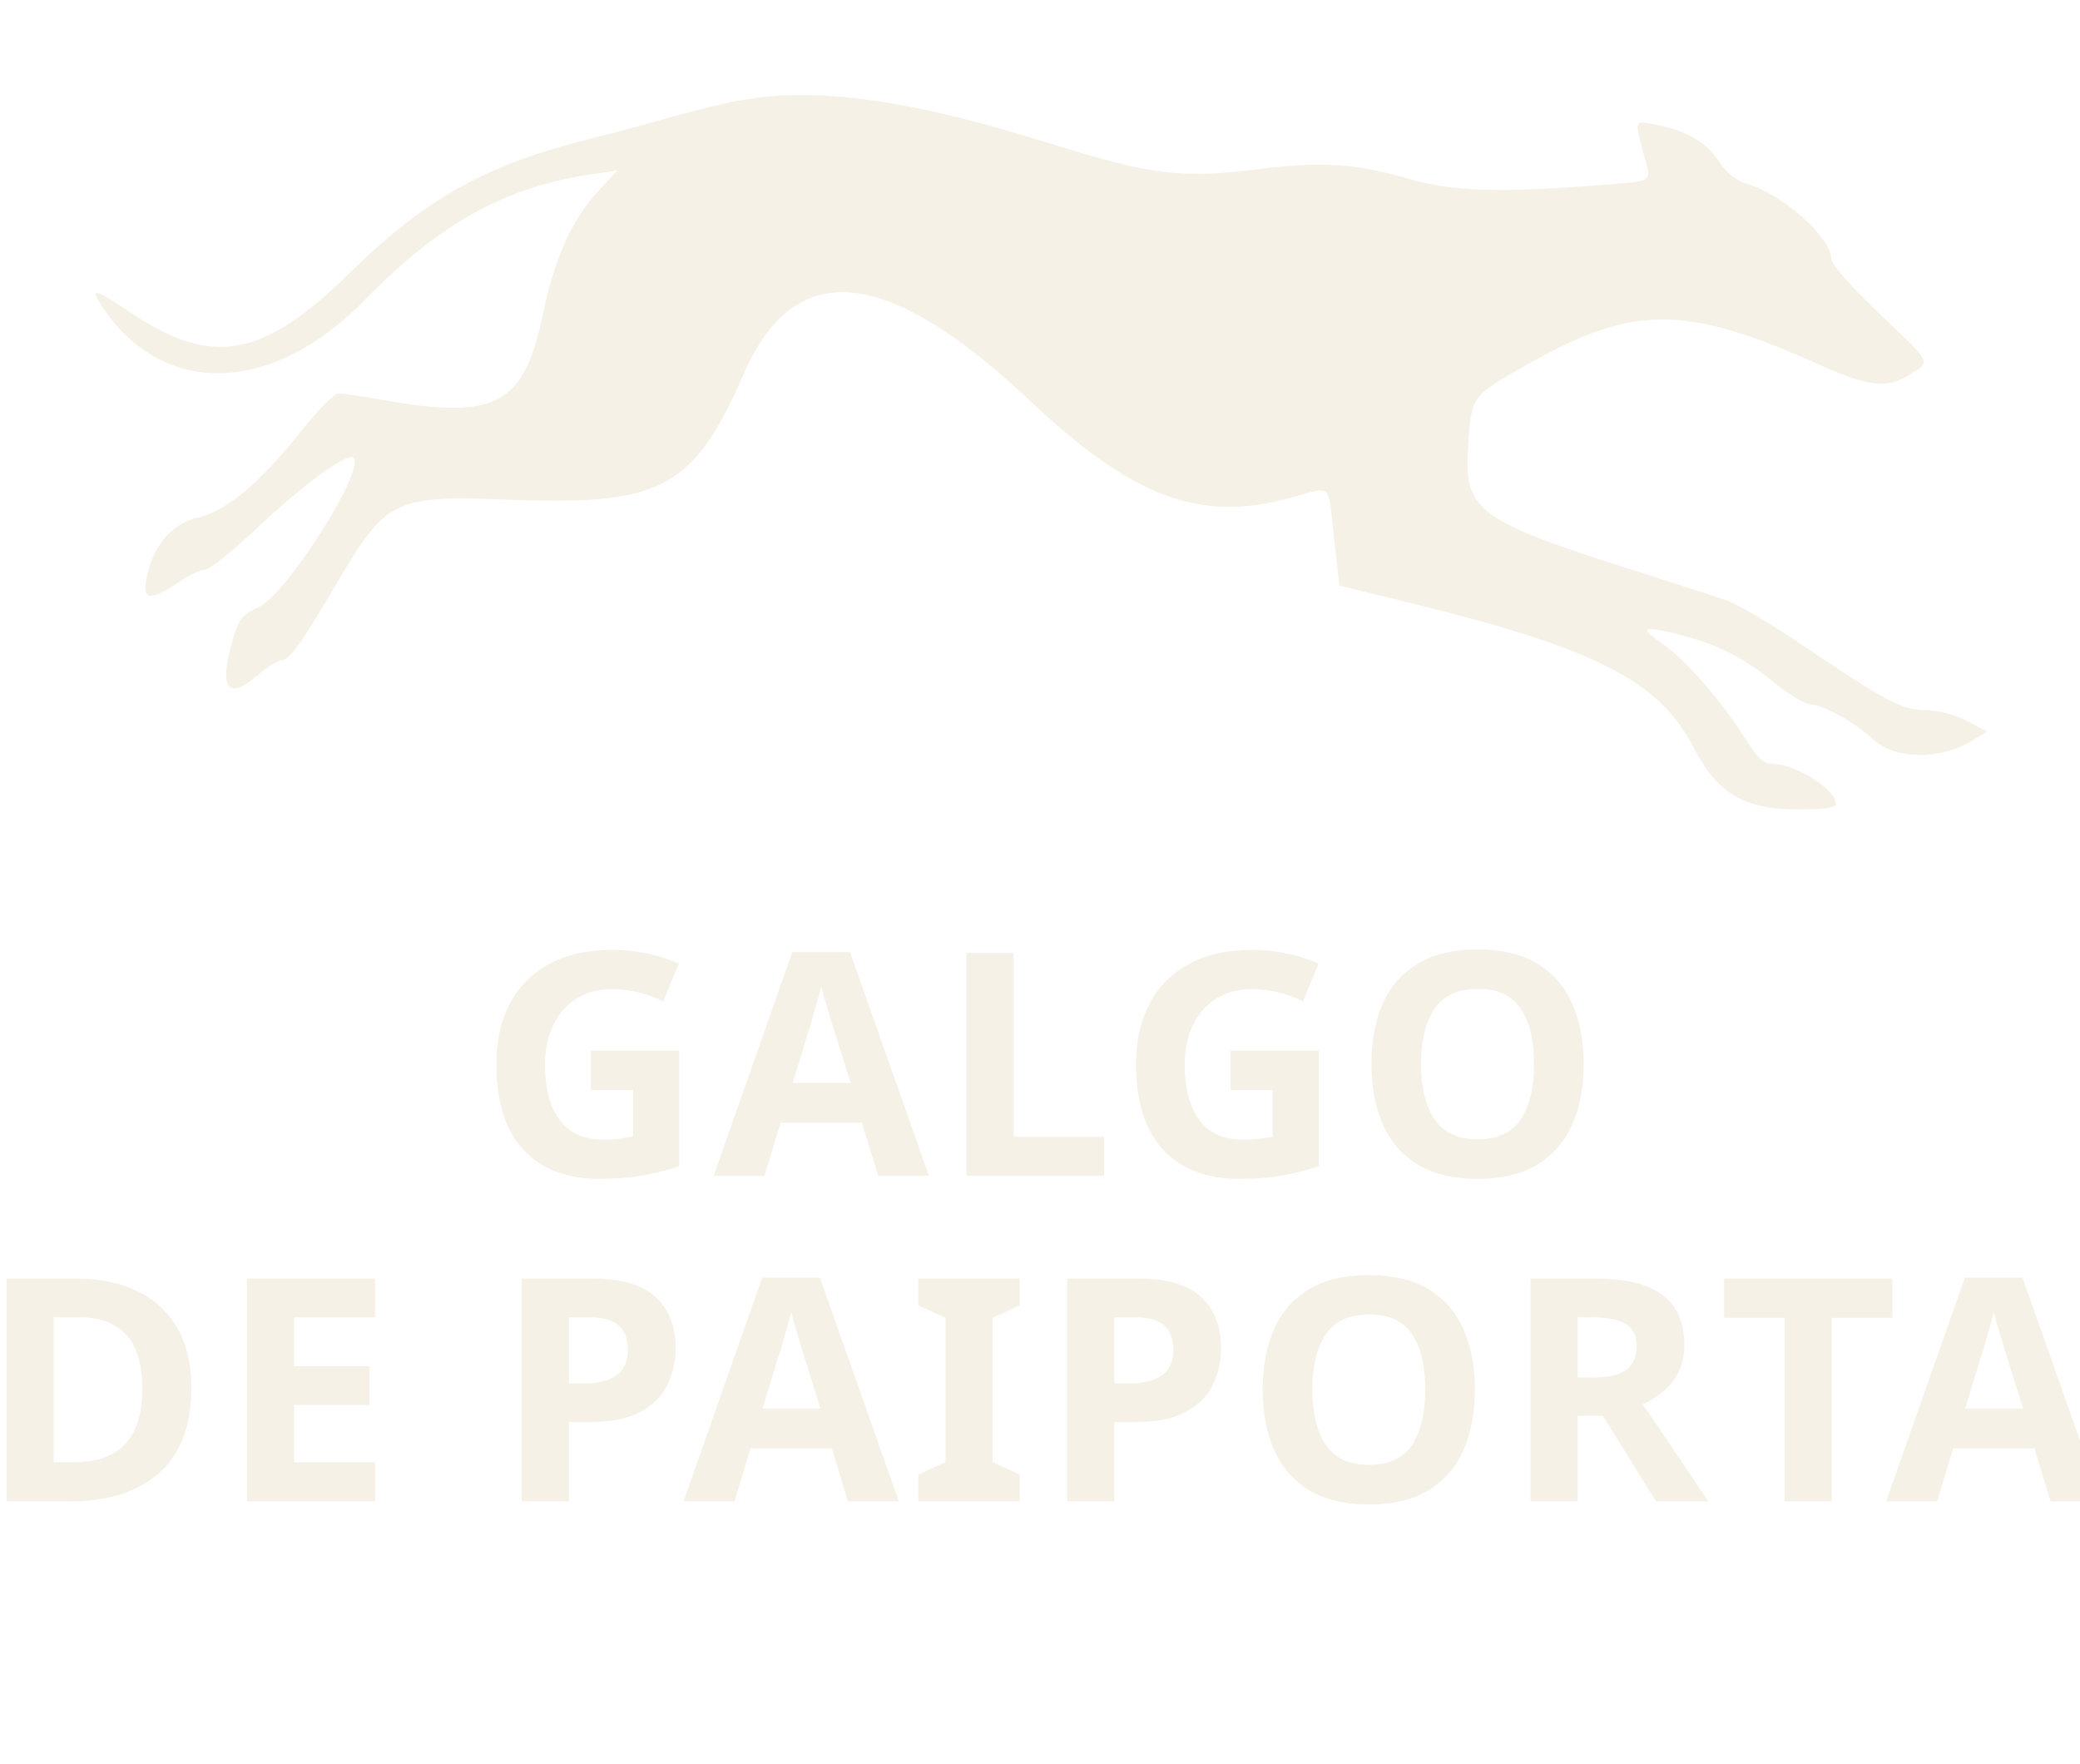
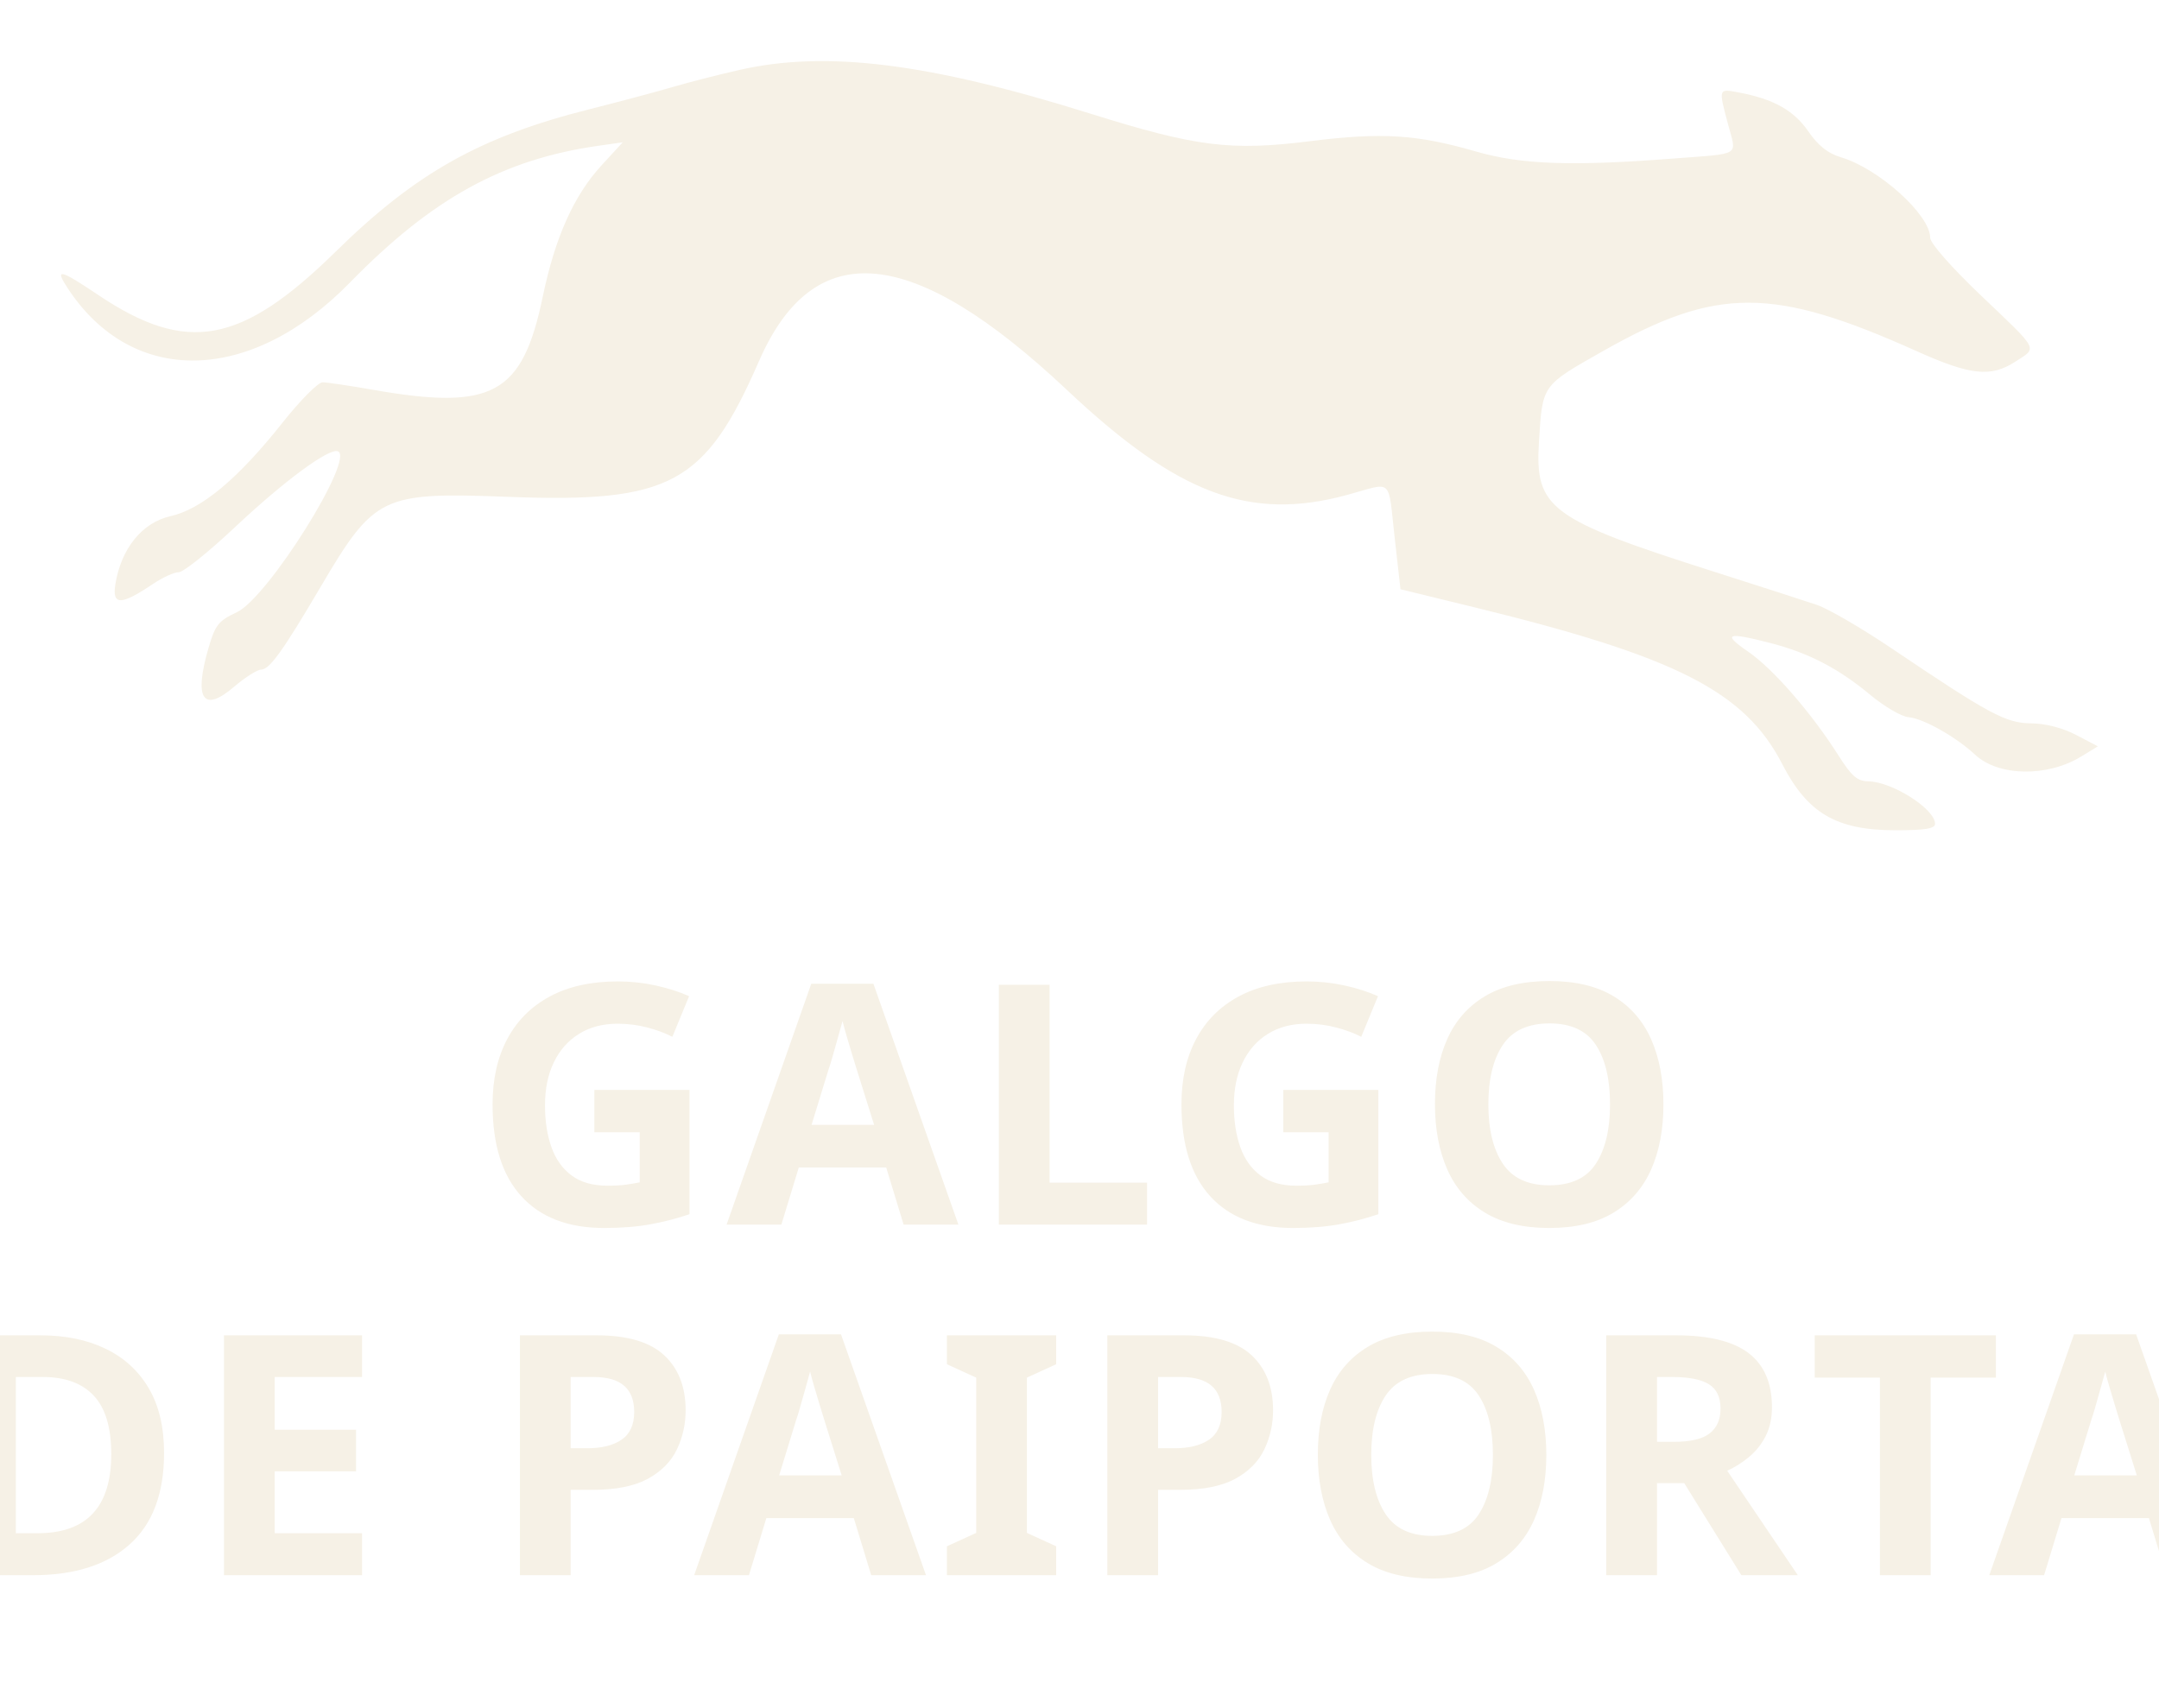
- <svg xmlns="http://www.w3.org/2000/svg" viewBox="0 0 460 390">
+ <svg xmlns="http://www.w3.org/2000/svg" viewBox="8.62 8.48 443.37 350.79">
  <g fill="#F6F1E6">
    <path d="M 160.500 22.837 C 156.100 23.836, 149.924 25.416, 146.776 26.347 C 143.628 27.279, 135.872 29.349, 129.541 30.948 C 107.246 36.578, 93.973 44.037, 77.552 60.163 C 58.138 79.229, 46.978 81.269, 28.809 69.072 C 20.867 63.741, 19.786 63.499, 22.514 67.662 C 35.784 87.914, 60.071 87.426, 80.500 66.496 C 97.358 49.225, 111.921 41.208, 131.500 38.421 L 136.500 37.709 132.165 42.425 C 126.473 48.616, 122.611 57.233, 120.086 69.381 C 115.894 89.544, 109.794 92.867, 85 88.500 C 80.325 87.677, 75.759 87.002, 74.854 87.001 C 73.948 87.001, 70.262 90.716, 66.663 95.258 C 57.504 106.815, 50.030 113.055, 43.616 114.498 C 37.822 115.801, 33.502 121.130, 32.316 128.437 C 31.598 132.867, 33.452 132.858, 40.054 128.400 C 42.008 127.080, 44.382 126, 45.328 126 C 46.274 126, 51.425 121.880, 56.773 116.845 C 66.848 107.360, 76.082 100.527, 77.972 101.157 C 81.693 102.398, 63.657 131.211, 57.284 134.206 C 53.463 136.003, 52.819 136.816, 51.428 141.601 C 48.384 152.070, 50.326 154.980, 56.709 149.517 C 58.969 147.583, 61.473 146, 62.273 146 C 63.963 146, 66.734 142.142, 74.416 129.090 C 85.502 110.254, 87.006 109.528, 112.901 110.522 C 146.315 111.805, 153.443 107.950, 164.496 82.625 C 175.768 56.799, 196.023 58.711, 227.757 88.599 C 250.560 110.074, 265.350 115.592, 285.384 110.096 C 294.830 107.504, 293.616 106.384, 295.039 119.012 L 296.221 129.500 311.536 133.244 C 352.930 143.365, 366.952 150.518, 374.629 165.431 C 379.830 175.533, 385.769 179, 397.877 179 C 403.956 179, 406 178.666, 406 177.674 C 406 174.630, 397.214 169.036, 392.300 168.952 C 390.037 168.913, 388.868 167.907, 386.205 163.702 C 380.651 154.935, 372.746 145.837, 367.641 142.334 C 362.206 138.605, 363.213 138.223, 372.284 140.574 C 380.072 142.592, 386.179 145.771, 392.724 151.215 C 395.598 153.604, 399.113 155.656, 400.536 155.774 C 403.558 156.024, 410.331 159.838, 414.223 163.482 C 418.984 167.939, 429.010 168.122, 435.969 163.879 L 439.437 161.764 434.969 159.427 C 432.189 157.974, 428.711 157.073, 425.768 157.045 C 420.531 156.995, 417.192 155.203, 397.122 141.670 C 390.994 137.539, 384.073 133.509, 381.740 132.716 C 379.408 131.923, 370.075 128.912, 361 126.023 C 326.749 115.123, 323.793 112.940, 324.660 99.183 C 325.402 87.411, 325.160 87.750, 338 80.480 C 361.210 67.338, 372.763 67.363, 402.256 80.616 C 413.303 85.580, 417.457 86.018, 422.502 82.750 C 427.050 79.804, 427.506 80.684, 415.500 69.233 C 409.311 63.329, 405 58.432, 405 57.303 C 405 52.616, 394.487 43.125, 386.717 40.797 C 383.981 39.977, 382.001 38.408, 379.960 35.442 C 377.006 31.149, 372.808 28.805, 365.675 27.467 C 361.495 26.683, 361.520 26.608, 363.475 33.953 C 365.263 40.673, 366.402 39.947, 352.358 41.034 C 331.444 42.654, 321.021 42.287, 311.765 39.606 C 299.599 36.081, 292.401 35.631, 277.682 37.473 C 261.342 39.518, 254.300 38.636, 232.549 31.822 C 199.344 21.420, 178.294 18.795, 160.500 22.837" stroke="none" fill="#F6F1E6" fill-rule="evenodd" />
  </g>
  <text x="230" y="260" text-anchor="middle" fill="#F6F1E6" font-family="Barlow Condensed, Arial Narrow, sans-serif" font-weight="700" font-size="69" letter-spacing="2.1">GALGO</text>
  <text x="230" y="332" text-anchor="middle" fill="#F6F1E6" font-family="Barlow Condensed, Arial Narrow, sans-serif" font-weight="700" font-size="69" letter-spacing="2.1">DE PAIPORTA</text>
</svg>
